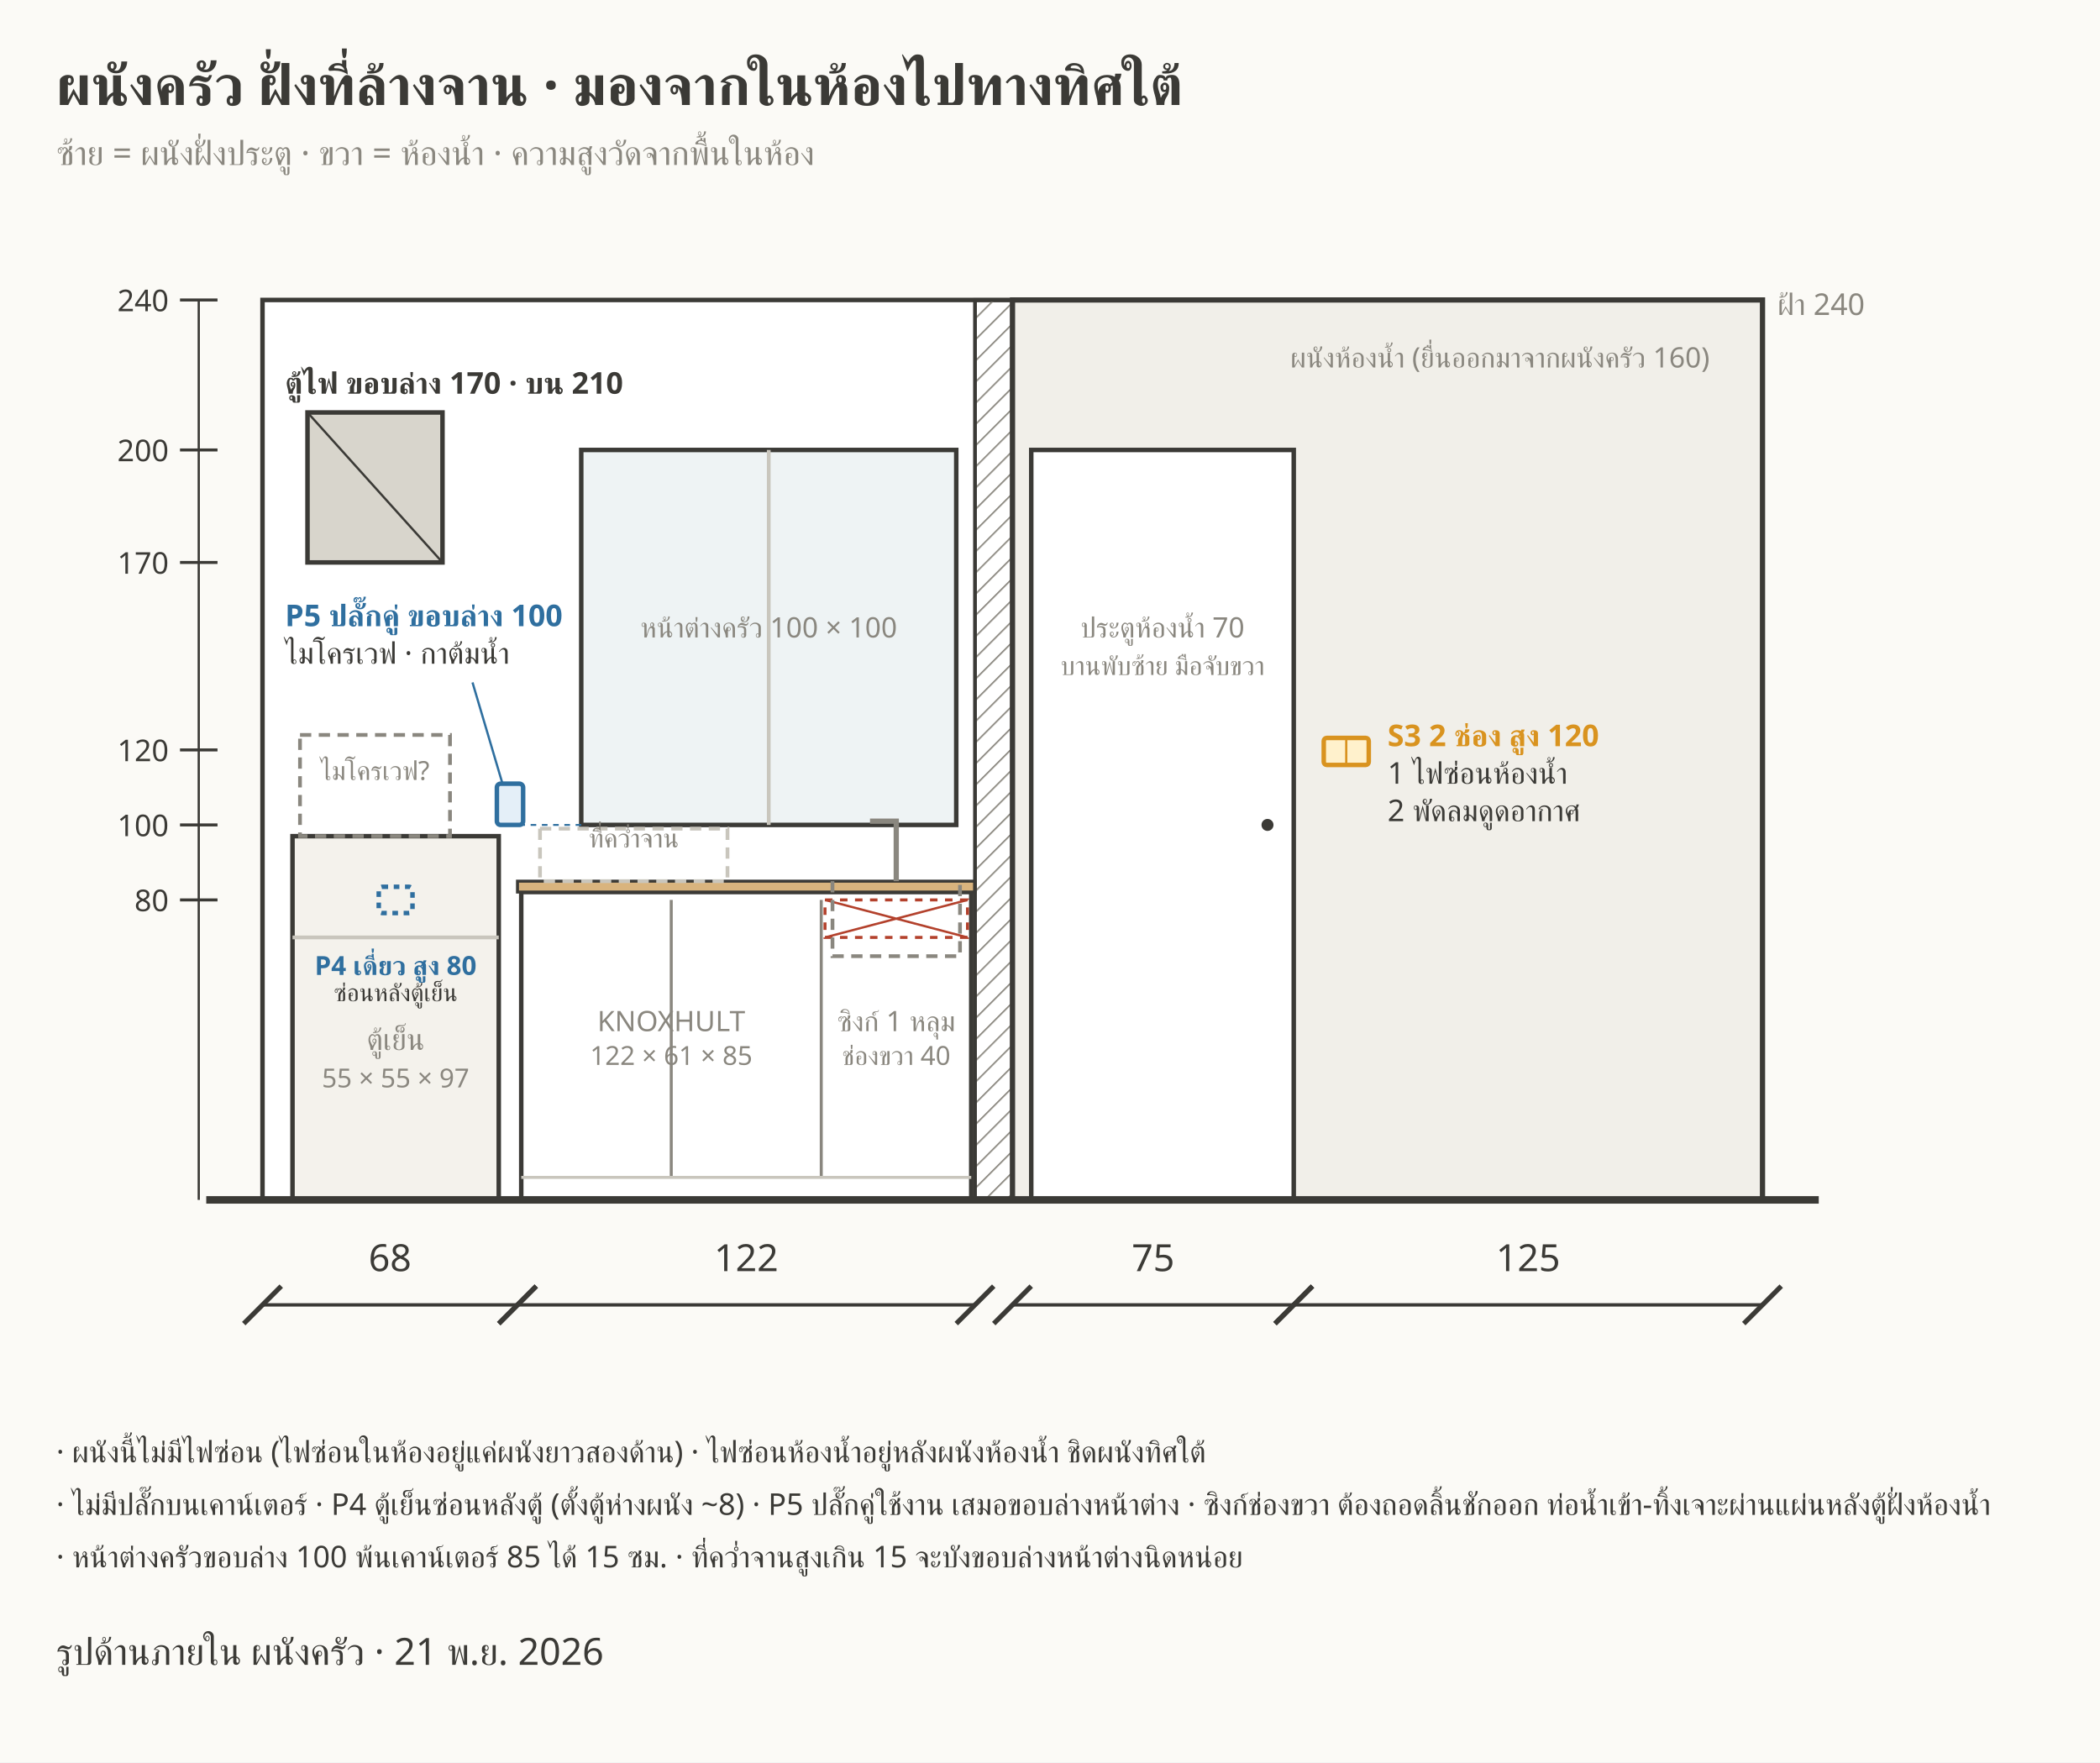
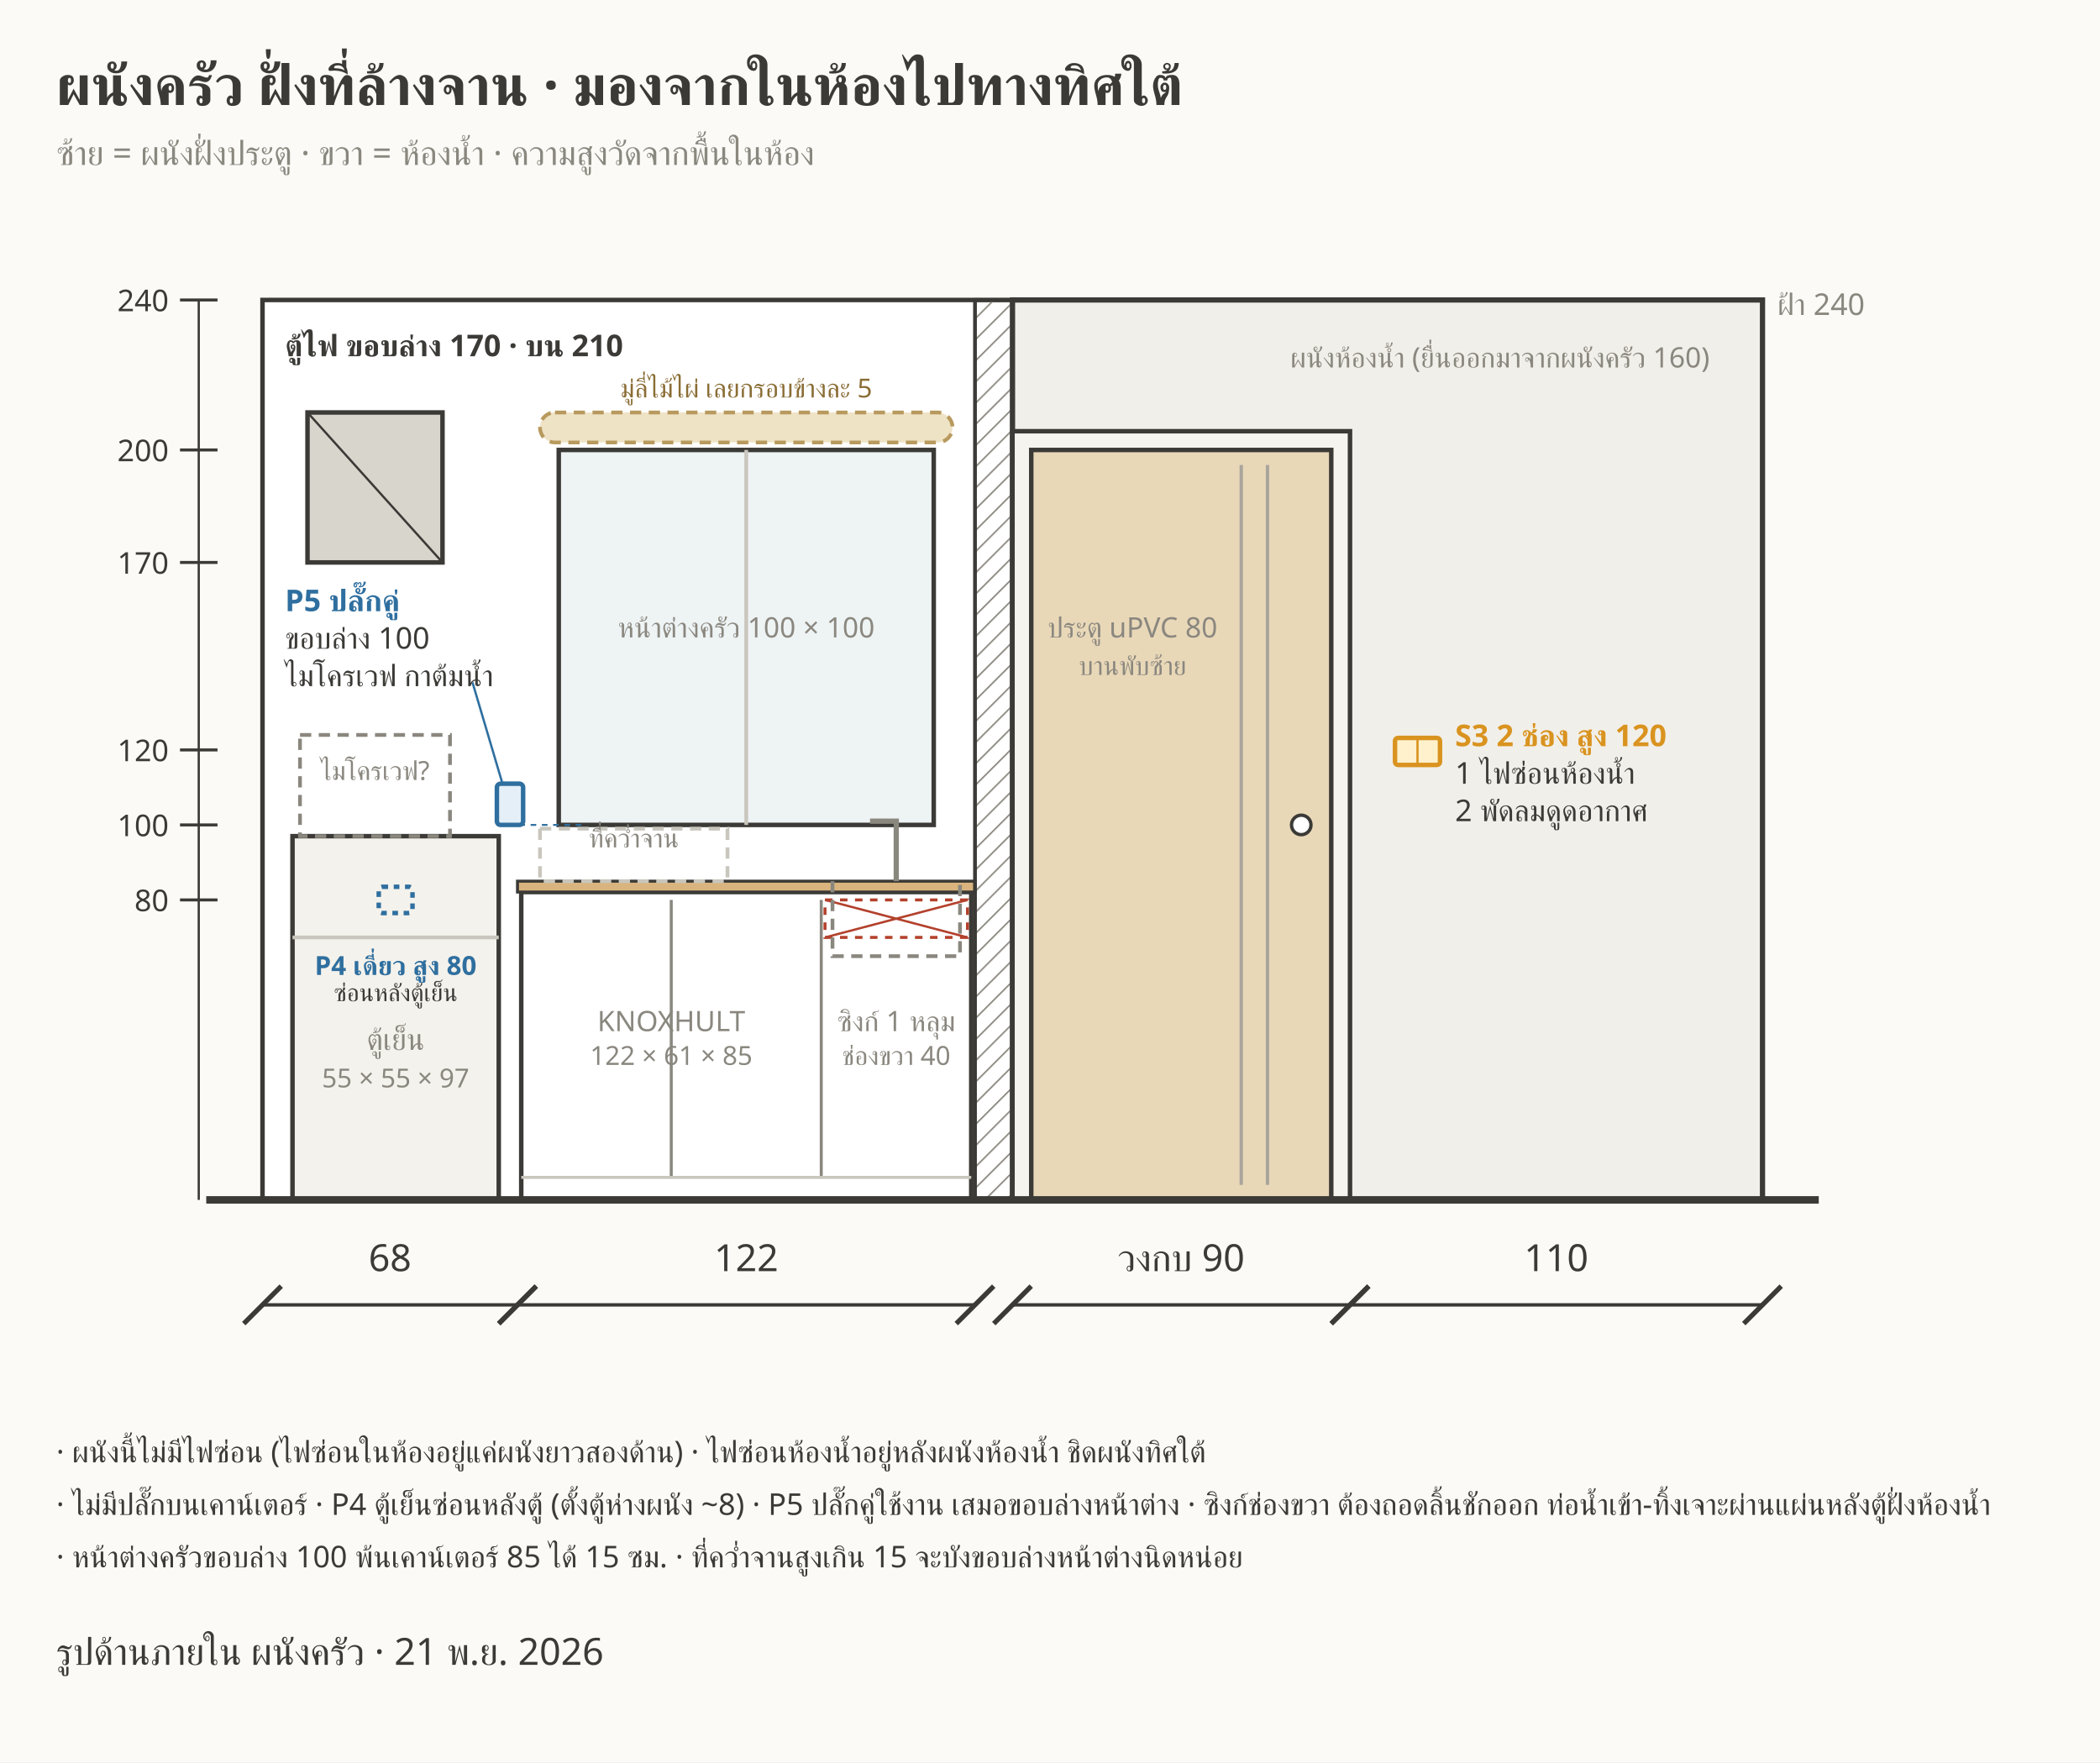
<svg xmlns="http://www.w3.org/2000/svg" viewBox="-70 -320 560 470" width="1120" height="940" font-family="Leelawadee UI, Tahoma, sans-serif">
  <defs>
    <pattern id="hatch" width="4" height="4" patternUnits="userSpaceOnUse" patternTransform="rotate(45)">
      <line x1="0" y1="0" x2="0" y2="4" stroke="#8a877f" stroke-width="0.8" />
    </pattern>
  </defs>
  <rect x="-70" y="-320" width="560" height="470" fill="#fbfaf6" />
  <text x="-55" y="-292" font-size="15" font-weight="600" text-anchor="start" fill="#3b3a36">ผนังครัว ฝั่งที่ล้างจาน · มองจากในห้องไปทางทิศใต้</text>
  <text x="-55" y="-276" font-size="9" font-weight="400" text-anchor="start" fill="#8a877f">ซ้าย = ผนังฝั่งประตู · ขวา = ห้องน้ำ · ความสูงวัดจากพื้นในห้อง</text>
  <rect x="0" y="-240" width="200" height="240" fill="#ffffff" stroke="#3b3a36" stroke-width="1.2" />
-   <rect x="85" y="-200" width="100" height="100" fill="#eef3f4" stroke="#3b3a36" stroke-width="1.2" />
-   <line x1="135" y1="-100" x2="135" y2="-200" stroke="#c9c6bd" stroke-width="1" />
-   <text x="135" y="-150" font-size="7.5" font-weight="400" text-anchor="middle" fill="#8a877f">หน้าต่างครัว 100 × 100</text>
+   <rect x="79" y="-200" width="100" height="100" fill="#eef3f4" stroke="#3b3a36" stroke-width="1.2" />
+   <line x1="129" y1="-100" x2="129" y2="-200" stroke="#c9c6bd" stroke-width="1" />
+   <text x="129" y="-150" font-size="7.5" font-weight="400" text-anchor="middle" fill="#8a877f">หน้าต่างครัว 100 × 100</text>
  <rect x="69" y="-82.1" width="120" height="82.1" fill="#ffffff" stroke="#3b3a36" stroke-width="1.2" />
  <rect x="68" y="-85" width="122" height="2.9" fill="#d9b47e" stroke="#3b3a36" stroke-width="0.8" />
  <line x1="109" y1="-80" x2="109" y2="-6" stroke="#8a877f" stroke-width="0.8" />
  <line x1="149" y1="-80" x2="149" y2="-6" stroke="#8a877f" stroke-width="0.8" />
  <line x1="69" y1="-6" x2="189" y2="-6" stroke="#c9c6bd" stroke-width="0.8" />
  <rect x="150" y="-80" width="38" height="10" fill="none" stroke="#b3412c" stroke-width="0.8" stroke-dasharray="2 2" />
  <path d="M150 -80 L188 -70 M150 -70 L188 -80" stroke="#b3412c" stroke-width="0.6" />
  <path d="M152 -85 v20 h34 v-20" fill="none" stroke="#8a877f" stroke-width="1" stroke-dasharray="3 2" />
  <path d="M169 -85 v-16 h-7" fill="none" stroke="#8a877f" stroke-width="1.4" />
  <text x="169" y="-45" font-size="7.5" font-weight="400" text-anchor="middle" fill="#8a877f">ซิงก์ 1 หลุม</text>
  <text x="169" y="-36" font-size="7" font-weight="400" text-anchor="middle" fill="#8a877f">ช่องขวา 40</text>
  <text x="109" y="-45" font-size="7.5" font-weight="400" text-anchor="middle" fill="#8a877f">KNOXHULT</text>
  <text x="109" y="-36" font-size="7" font-weight="400" text-anchor="middle" fill="#8a877f">122 × 61 × 85</text>
  <rect x="74" y="-99" width="50" height="14" fill="none" stroke="#c9c6bd" stroke-width="1" stroke-dasharray="3 2" />
  <text x="99" y="-94" font-size="7" font-weight="400" text-anchor="middle" fill="#8a877f">ที่คว่ำจาน</text>
  <rect x="8" y="-97" width="55" height="97" fill="#f4f2ec" stroke="#3b3a36" stroke-width="1.2" />
  <line x1="8" y1="-70" x2="63" y2="-70" stroke="#c9c6bd" stroke-width="1" />
  <text x="35.5" y="-40" font-size="8" font-weight="400" text-anchor="middle" fill="#8a877f">ตู้เย็น</text>
  <text x="35.5" y="-30" font-size="7" font-weight="400" text-anchor="middle" fill="#8a877f">55 × 55 × 97</text>
  <rect x="10" y="-124" width="40" height="27" fill="none" stroke="#8a877f" stroke-width="1" stroke-dasharray="3 2" />
  <text x="30" y="-112" font-size="7" font-weight="400" text-anchor="middle" fill="#8a877f">ไมโครเวฟ?</text>
  <rect x="31" y="-83.5" width="9" height="7" rx="1" fill="none" stroke="#2f6f9f" stroke-width="1.2" stroke-dasharray="1.5 1.5" />
  <text x="35.5" y="-60" font-size="7" font-weight="600" text-anchor="middle" fill="#2f6f9f">P4 เดี่ยว สูง 80</text>
  <text x="35.5" y="-53" font-size="6.5" font-weight="400" text-anchor="middle" fill="#3b3a36">ซ่อนหลังตู้เย็น</text>
  <rect x="62.5" y="-111" width="7" height="11" rx="1" fill="#e4eff8" stroke="#2f6f9f" stroke-width="1.2" />
  <line x1="62.5" y1="-100" x2="85" y2="-100" stroke="#2f6f9f" stroke-width="0.5" stroke-dasharray="1.5 1.5" />
  <line x1="64" y1="-111" x2="56" y2="-138" stroke="#2f6f9f" stroke-width="0.6" />
-   <text x="6" y="-153" font-size="8" font-weight="600" text-anchor="start" fill="#2f6f9f">P5 ปลั๊กคู่ ขอบล่าง 100</text>
-   <text x="6" y="-143" font-size="8" font-weight="400" text-anchor="start" fill="#3b3a36">ไมโครเวฟ · กาต้มน้ำ</text>
+   <text x="6" y="-157" font-size="8" font-weight="600" text-anchor="start" fill="#2f6f9f">P5 ปลั๊กคู่</text>
+   <text x="6" y="-147" font-size="8" font-weight="400" text-anchor="start" fill="#3b3a36">ขอบล่าง 100</text>
+   <text x="6" y="-137" font-size="8" font-weight="400" text-anchor="start" fill="#3b3a36">ไมโครเวฟ กาต้มน้ำ</text>
  <rect x="12" y="-210" width="36" height="40" fill="#d8d5cc" stroke="#3b3a36" stroke-width="1.2" />
  <line x1="12" y1="-210" x2="48" y2="-170" stroke="#3b3a36" stroke-width="0.6" />
-   <text x="6" y="-215" font-size="8" font-weight="600" text-anchor="start" fill="#3b3a36">ตู้ไฟ ขอบล่าง 170 · บน 210</text>
+   <text x="6" y="-225" font-size="8" font-weight="600" text-anchor="start" fill="#3b3a36">ตู้ไฟ ขอบล่าง 170 · บน 210</text>
  <rect x="190" y="-240" width="10" height="240" fill="url(#hatch)" stroke="#3b3a36" stroke-width="1" />
+   <rect x="74" y="-210" width="110" height="8" rx="4" fill="#efe3c6" stroke="#b89a5e" stroke-width="1" stroke-dasharray="3 2" />
+   <text x="129" y="-214" font-size="7" font-weight="400" text-anchor="middle" fill="#8a6d35">มู่ลี่ไม้ไผ่ เลยกรอบข้างละ 5</text>
  <rect x="200" y="-240" width="200" height="240" fill="#f1efe9" stroke="#3b3a36" stroke-width="1.4" />
  <text x="330" y="-222" font-size="7.5" font-weight="400" text-anchor="middle" fill="#8a877f">ผนังห้องน้ำ (ยื่นออกมาจากผนังครัว 160)</text>
-   <rect x="205" y="-200" width="70" height="200" fill="#fff" stroke="#3b3a36" stroke-width="1.2" />
-   <circle cx="268" cy="-100" r="1.6" fill="#3b3a36" />
-   <text x="240" y="-150" font-size="7.5" font-weight="400" text-anchor="middle" fill="#8a877f">ประตูห้องน้ำ 70</text>
-   <text x="240" y="-140" font-size="7" font-weight="400" text-anchor="middle" fill="#8a877f">บานพับซ้าย มือจับขวา</text>
-   <rect x="283" y="-123.2" width="12" height="7.2" rx="0.8" fill="#fff1cc" stroke="#d9931f" stroke-width="1.2" />
-   <line x1="289" y1="-116" x2="289" y2="-123.2" stroke="#d9931f" stroke-width="0.6" />
-   <text x="300" y="-121" font-size="8" font-weight="600" text-anchor="start" fill="#d9931f">S3 2 ช่อง สูง 120</text>
-   <text x="300" y="-111" font-size="8" font-weight="400" text-anchor="start" fill="#3b3a36">1 ไฟซ่อนห้องน้ำ</text>
-   <text x="300" y="-101" font-size="8" font-weight="400" text-anchor="start" fill="#3b3a36">2 พัดลมดูดอากาศ</text>
+   <rect x="200" y="-205" width="90" height="205" fill="#f6f4ef" stroke="#3b3a36" stroke-width="1.2" />
+   <rect x="205" y="-200" width="80" height="200" fill="#e9d8b8" stroke="#3b3a36" stroke-width="1.2" />
+   <line x1="261" y1="-196" x2="261" y2="-4" stroke="#a9a59c" stroke-width="0.9" />
+   <line x1="268" y1="-196" x2="268" y2="-4" stroke="#a9a59c" stroke-width="0.9" />
+   <circle cx="277" cy="-100" r="2.6" fill="#fff" stroke="#3b3a36" stroke-width="0.9" />
+   <text x="232" y="-150" font-size="7.5" font-weight="400" text-anchor="middle" fill="#8a877f">ประตู uPVC 80</text>
+   <text x="232" y="-140" font-size="7" font-weight="400" text-anchor="middle" fill="#8a877f">บานพับซ้าย</text>
+   <rect x="302" y="-123.2" width="12" height="7.2" rx="0.8" fill="#fff1cc" stroke="#d9931f" stroke-width="1.2" />
+   <line x1="308" y1="-116" x2="308" y2="-123.2" stroke="#d9931f" stroke-width="0.6" />
+   <text x="318" y="-121" font-size="8" font-weight="600" text-anchor="start" fill="#d9931f">S3 2 ช่อง สูง 120</text>
+   <text x="318" y="-111" font-size="8" font-weight="400" text-anchor="start" fill="#3b3a36">1 ไฟซ่อนห้องน้ำ</text>
+   <text x="318" y="-101" font-size="8" font-weight="400" text-anchor="start" fill="#3b3a36">2 พัดลมดูดอากาศ</text>
  <line x1="-15" y1="0" x2="415" y2="0" stroke="#3b3a36" stroke-width="2" />
  <text x="404" y="-236" font-size="8" font-weight="400" text-anchor="start" fill="#8a877f">ฝ้า 240</text>
  <line x1="-22" y1="-80" x2="-12" y2="-80" stroke="#3b3a36" stroke-width="0.8" />
  <text x="-25" y="-77" font-size="8" font-weight="400" text-anchor="end" fill="#3b3a36">80</text>
  <line x1="-22" y1="-100" x2="-12" y2="-100" stroke="#3b3a36" stroke-width="0.8" />
  <text x="-25" y="-97" font-size="8" font-weight="400" text-anchor="end" fill="#3b3a36">100</text>
  <line x1="-22" y1="-120" x2="-12" y2="-120" stroke="#3b3a36" stroke-width="0.8" />
  <text x="-25" y="-117" font-size="8" font-weight="400" text-anchor="end" fill="#3b3a36">120</text>
  <line x1="-22" y1="-170" x2="-12" y2="-170" stroke="#3b3a36" stroke-width="0.8" />
  <text x="-25" y="-167" font-size="8" font-weight="400" text-anchor="end" fill="#3b3a36">170</text>
  <line x1="-22" y1="-200" x2="-12" y2="-200" stroke="#3b3a36" stroke-width="0.8" />
  <text x="-25" y="-197" font-size="8" font-weight="400" text-anchor="end" fill="#3b3a36">200</text>
  <line x1="-22" y1="-240" x2="-12" y2="-240" stroke="#3b3a36" stroke-width="0.8" />
  <text x="-25" y="-237" font-size="8" font-weight="400" text-anchor="end" fill="#3b3a36">240</text>
  <line x1="-17" y1="0" x2="-17" y2="-240" stroke="#3b3a36" stroke-width="0.6" />
  <g>
    <line x1="0" y1="28" x2="68" y2="28" stroke="#3b3a36" stroke-width="0.9" />
    <line x1="-5" y1="33" x2="5" y2="23" stroke="#3b3a36" stroke-width="1.3" />
    <line x1="63" y1="33" x2="73" y2="23" stroke="#3b3a36" stroke-width="1.3" />
    <text x="34" y="19" font-size="10" font-weight="500" text-anchor="middle" fill="#3b3a36">68</text>
  </g>
  <g>
    <line x1="68" y1="28" x2="190" y2="28" stroke="#3b3a36" stroke-width="0.9" />
    <line x1="63" y1="33" x2="73" y2="23" stroke="#3b3a36" stroke-width="1.3" />
    <line x1="185" y1="33" x2="195" y2="23" stroke="#3b3a36" stroke-width="1.3" />
    <text x="129" y="19" font-size="10" font-weight="500" text-anchor="middle" fill="#3b3a36">122</text>
  </g>
  <g>
-     <line x1="200" y1="28" x2="275" y2="28" stroke="#3b3a36" stroke-width="0.9" />
+     <line x1="200" y1="28" x2="290" y2="28" stroke="#3b3a36" stroke-width="0.9" />
    <line x1="195" y1="33" x2="205" y2="23" stroke="#3b3a36" stroke-width="1.3" />
-     <line x1="270" y1="33" x2="280" y2="23" stroke="#3b3a36" stroke-width="1.3" />
-     <text x="237.5" y="19" font-size="10" font-weight="500" text-anchor="middle" fill="#3b3a36">75</text>
+     <line x1="285" y1="33" x2="295" y2="23" stroke="#3b3a36" stroke-width="1.3" />
+     <text x="245" y="19" font-size="10" font-weight="500" text-anchor="middle" fill="#3b3a36">วงกบ 90</text>
  </g>
  <g>
-     <line x1="275" y1="28" x2="400" y2="28" stroke="#3b3a36" stroke-width="0.9" />
-     <line x1="270" y1="33" x2="280" y2="23" stroke="#3b3a36" stroke-width="1.3" />
+     <line x1="290" y1="28" x2="400" y2="28" stroke="#3b3a36" stroke-width="0.9" />
+     <line x1="285" y1="33" x2="295" y2="23" stroke="#3b3a36" stroke-width="1.3" />
    <line x1="395" y1="33" x2="405" y2="23" stroke="#3b3a36" stroke-width="1.3" />
-     <text x="337.5" y="19" font-size="10" font-weight="500" text-anchor="middle" fill="#3b3a36">125</text>
+     <text x="345" y="19" font-size="10" font-weight="500" text-anchor="middle" fill="#3b3a36">110</text>
  </g>
  <text x="-55" y="70" font-size="8" font-weight="400" text-anchor="start" fill="#3b3a36">· ผนังนี้ไม่มีไฟซ่อน (ไฟซ่อนในห้องอยู่แค่ผนังยาวสองด้าน) · ไฟซ่อนห้องน้ำอยู่หลังผนังห้องน้ำ ชิดผนังทิศใต้</text>
  <text x="-55" y="84" font-size="8" font-weight="400" text-anchor="start" fill="#3b3a36">· ไม่มีปลั๊กบนเคาน์เตอร์ · P4 ตู้เย็นซ่อนหลังตู้ (ตั้งตู้ห่างผนัง ~8) · P5 ปลั๊กคู่ใช้งาน เสมอขอบล่างหน้าต่าง · ซิงก์ช่องขวา ต้องถอดลิ้นชักออก ท่อน้ำเข้า-ทิ้งเจาะผ่านแผ่นหลังตู้ฝั่งห้องน้ำ</text>
  <text x="-55" y="98" font-size="8" font-weight="400" text-anchor="start" fill="#3b3a36">· หน้าต่างครัวขอบล่าง 100 พ้นเคาน์เตอร์ 85 ได้ 15 ซม. · ที่คว่ำจานสูงเกิน 15 จะบังขอบล่างหน้าต่างนิดหน่อย</text>
  <text x="-55" y="124" font-size="10" font-weight="400" text-anchor="start" fill="#3b3a36">รูปด้านภายใน ผนังครัว · 21 พ.ย. 2026</text>
</svg>
